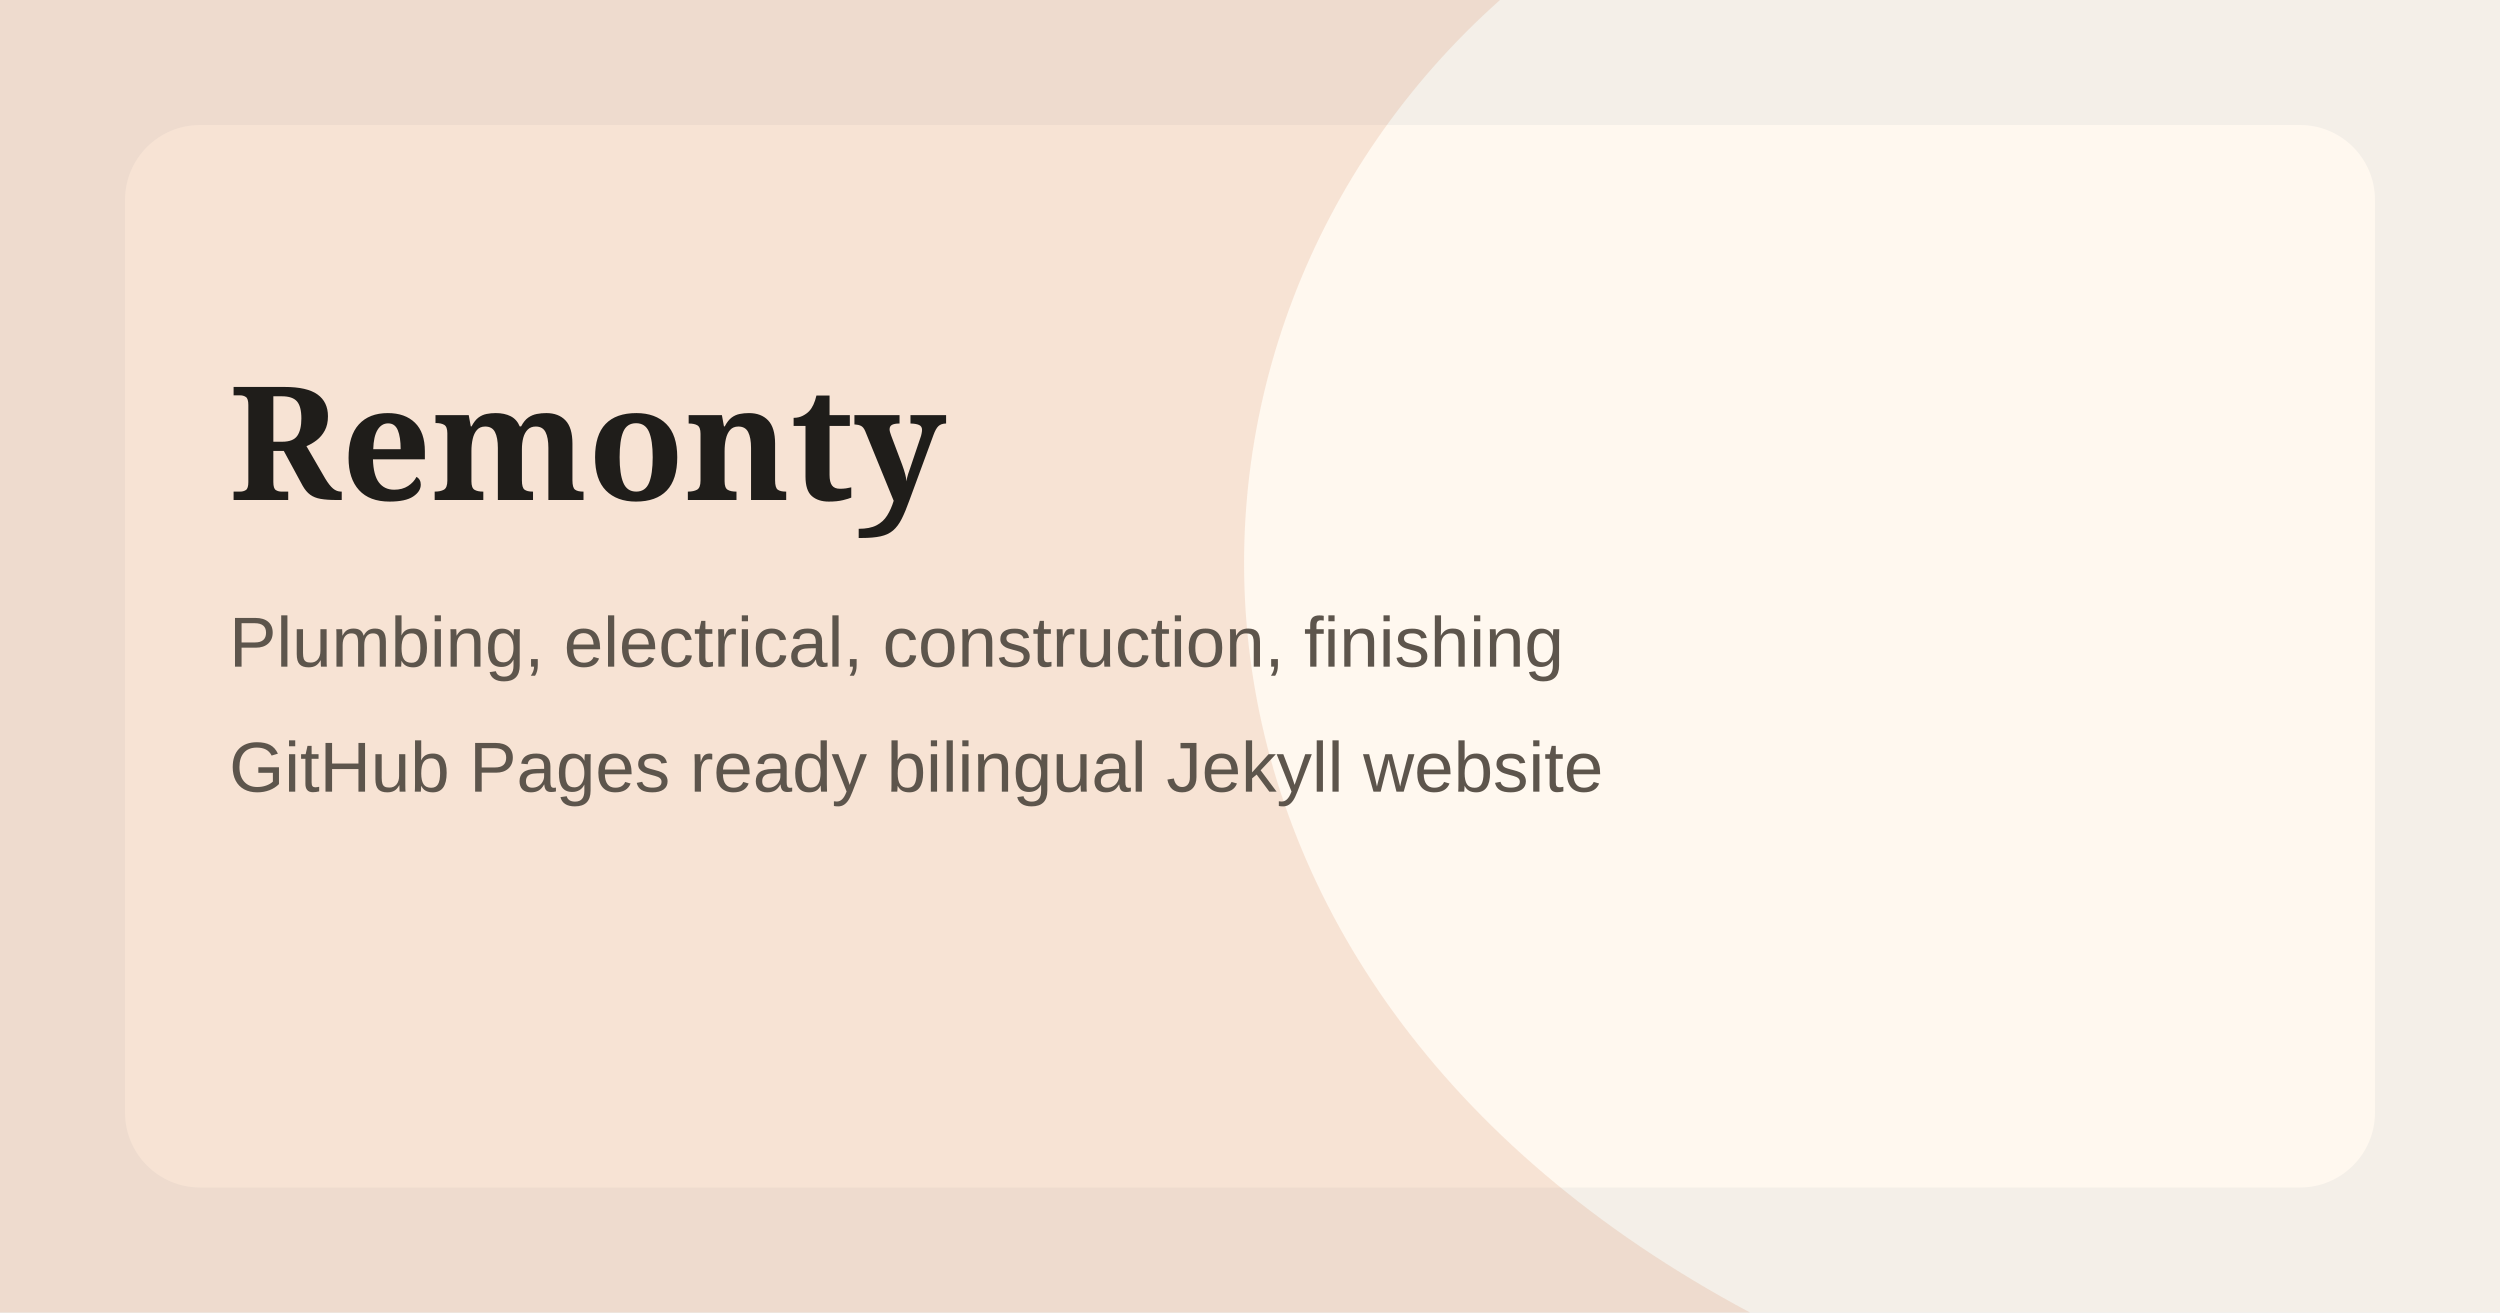
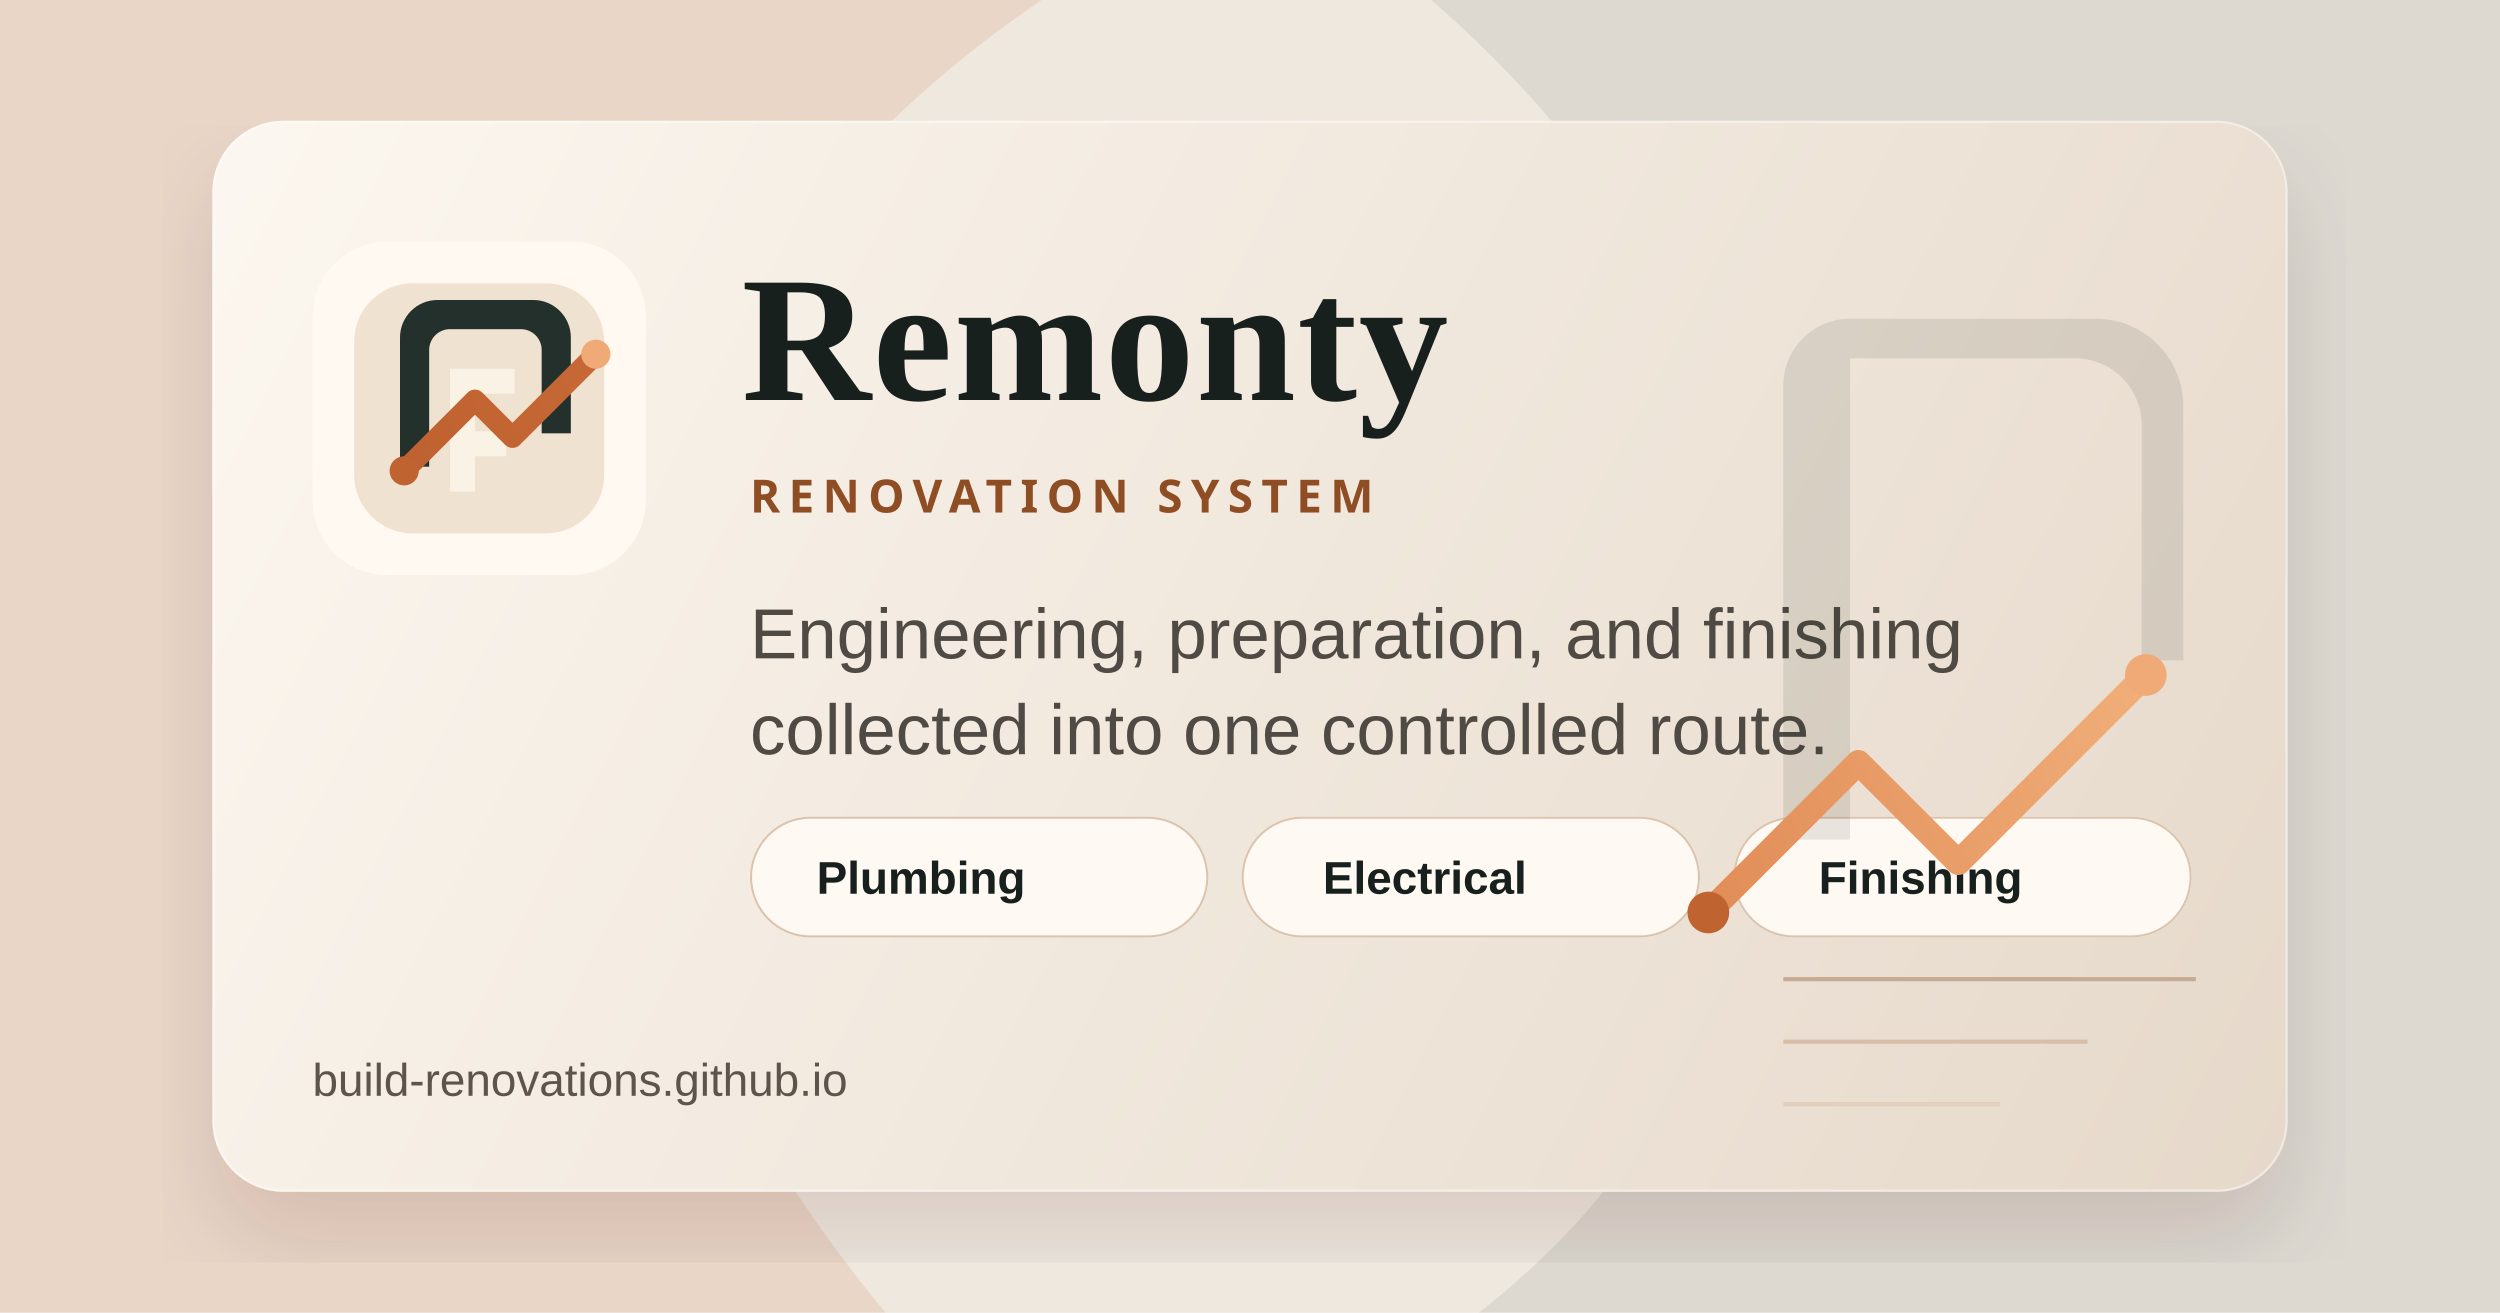
<svg xmlns="http://www.w3.org/2000/svg" width="1200" height="630" viewBox="0 0 1200 630" fill="none">
-   <rect width="1200" height="630" fill="#F4EFE8" />
-   <rect x="60" y="60" width="1080" height="510" rx="36" fill="#FFF8EF" />
-   <path d="M0 0H720C540 160 540 470 840 630H0V0Z" fill="#C7632F" fill-opacity="0.14" />
-   <text x="110" y="240" fill="#1F1D1A" font-family="Georgia, serif" font-size="76" font-weight="700">Remonty</text>
-   <text x="110" y="320" fill="#5D554C" font-family="Arial, sans-serif" font-size="34">Plumbing, electrical, construction, finishing</text>
-   <text x="110" y="380" fill="#5D554C" font-family="Arial, sans-serif" font-size="34">GitHub Pages ready bilingual Jekyll website</text>
+   <defs>
+     <linearGradient id="bg" x1="92" y1="52" x2="1128" y2="586" gradientUnits="userSpaceOnUse">
+       <stop offset="0" stop-color="#fcf7f0" />
+       <stop offset="1" stop-color="#e5d8c9" />
+     </linearGradient>
+     <linearGradient id="copper" x1="176" y1="450" x2="944" y2="108" gradientUnits="userSpaceOnUse">
+       <stop offset="0" stop-color="#b65a2a" />
+       <stop offset="0.55" stop-color="#d97a44" />
+       <stop offset="1" stop-color="#f1b07b" />
+     </linearGradient>
+     <linearGradient id="ink" x1="710" y1="86" x2="1090" y2="524" gradientUnits="userSpaceOnUse">
+       <stop offset="0" stop-color="#24302b" />
+       <stop offset="1" stop-color="#121917" />
+     </linearGradient>
+     <filter id="cardShadow" x="78" y="36" width="1048" height="570" filterUnits="userSpaceOnUse" color-interpolation-filters="sRGB">
+       <feDropShadow dx="0" dy="24" stdDeviation="22" flood-color="#2F1D10" flood-opacity="0.12" />
+     </filter>
+   </defs>
+   <rect width="1200" height="630" fill="#efe8df" />
+   <path d="M0 0h500c-100 68-161 152-183 252-29 133 7 256 108 378H0V0Z" fill="#ca6a34" fill-opacity="0.14" />
+   <path d="M853 0h347v630H710c78-61 122-140 133-237 18-156-34-287-156-393Z" fill="#18201d" fill-opacity="0.08" />
+   <g filter="url(#cardShadow)">
+     <rect x="102" y="58" width="996" height="514" rx="34" fill="url(#bg)" />
+     <rect x="102.5" y="58.5" width="995" height="513" rx="33.5" stroke="white" stroke-opacity="0.45" />
+   </g>
+   <rect x="150" y="116" width="160" height="160" rx="36" fill="#fff9f2" />
+   <rect x="170" y="136" width="120" height="120" rx="28" fill="#f0e2d0" />
+   <path d="M192 162c0-9.941 8.059-18 18-18h46c9.941 0 18 8.059 18 18v46h-14v-40c0-5.523-4.477-10-10-10h-34c-5.523 0-10 4.477-10 10v56h-14v-62Z" fill="url(#ink)" />
+   <path d="M216 177h31v12h-19v18h15v12h-15v17h-12v-59Z" fill="#fbf2e6" />
+   <path d="M194 226 228 192l18 18 40-40" fill="none" stroke="url(#copper)" stroke-linecap="round" stroke-linejoin="round" stroke-width="10" />
+   <circle cx="194" cy="226" r="7" fill="#bf6331" />
+   <circle cx="286" cy="170" r="7" fill="#efaa78" />
+   <text x="356" y="192" fill="#18201d" font-family="Georgia, 'Times New Roman', serif" font-size="86" font-weight="700" letter-spacing="0.8">Remonty</text>
+   <text x="360" y="246" fill="#8f4d24" font-family="'Avenir Next', 'Segoe UI', sans-serif" font-size="22" font-weight="700" letter-spacing="4">RENOVATION SYSTEM</text>
+   <text x="360" y="316" fill="#4f4a44" font-family="'Avenir Next', Arial, sans-serif" font-size="34">
+     <tspan x="360" dy="0">Engineering, preparation, and finishing</tspan>
+     <tspan x="360" dy="46">collected into one controlled route.</tspan>
+   </text>
+   <g>
+     <rect x="360" y="392" width="220" height="58" rx="29" fill="#fff9f3" />
+     <rect x="360.5" y="392.5" width="219" height="57" rx="28.5" stroke="#dbc4ae" />
+     <text x="392" y="429" fill="#18201d" font-family="'Avenir Next', Arial, sans-serif" font-size="22" font-weight="700">Plumbing</text>
+   </g>
+   <g>
+     <rect x="596" y="392" width="220" height="58" rx="29" fill="#fff9f3" />
+     <rect x="596.5" y="392.5" width="219" height="57" rx="28.5" stroke="#dbc4ae" />
+     <text x="635" y="429" fill="#18201d" font-family="'Avenir Next', Arial, sans-serif" font-size="22" font-weight="700">Electrical</text>
+   </g>
+   <g>
+     <rect x="832" y="392" width="220" height="58" rx="29" fill="#fff9f3" />
+     <rect x="832.5" y="392.5" width="219" height="57" rx="28.5" stroke="#dbc4ae" />
+     <text x="873" y="429" fill="#18201d" font-family="'Avenir Next', Arial, sans-serif" font-size="22" font-weight="700">Finishing</text>
+   </g>
+   <g>
+     <path d="M856 153h150c23.196 0 42 18.804 42 42v122h-20V204c0-17.673-14.327-32-32-32H888v231h-32V185c0-17.673 14.327-32 32-32Z" fill="#18201d" fill-opacity="0.1" />
+     <path d="M856 470h198" stroke="#c6ab93" stroke-width="2" />
+     <path d="M856 500h146" stroke="#d6bea8" stroke-width="2" />
+     <path d="M856 530h104" stroke="#e2cfbd" stroke-width="2" />
+     <path d="M820 438 892 366l48 48 90-90" fill="none" stroke="url(#copper)" stroke-linecap="round" stroke-linejoin="round" stroke-width="12" />
+     <circle cx="820" cy="438" r="10" fill="#bf6331" />
+     <circle cx="1030" cy="324" r="10" fill="#efaa78" />
+   </g>
+   <text x="150" y="526" fill="#5d554c" font-family="'Avenir Next', Arial, sans-serif" font-size="22">build-renovations.github.io</text>
</svg>
